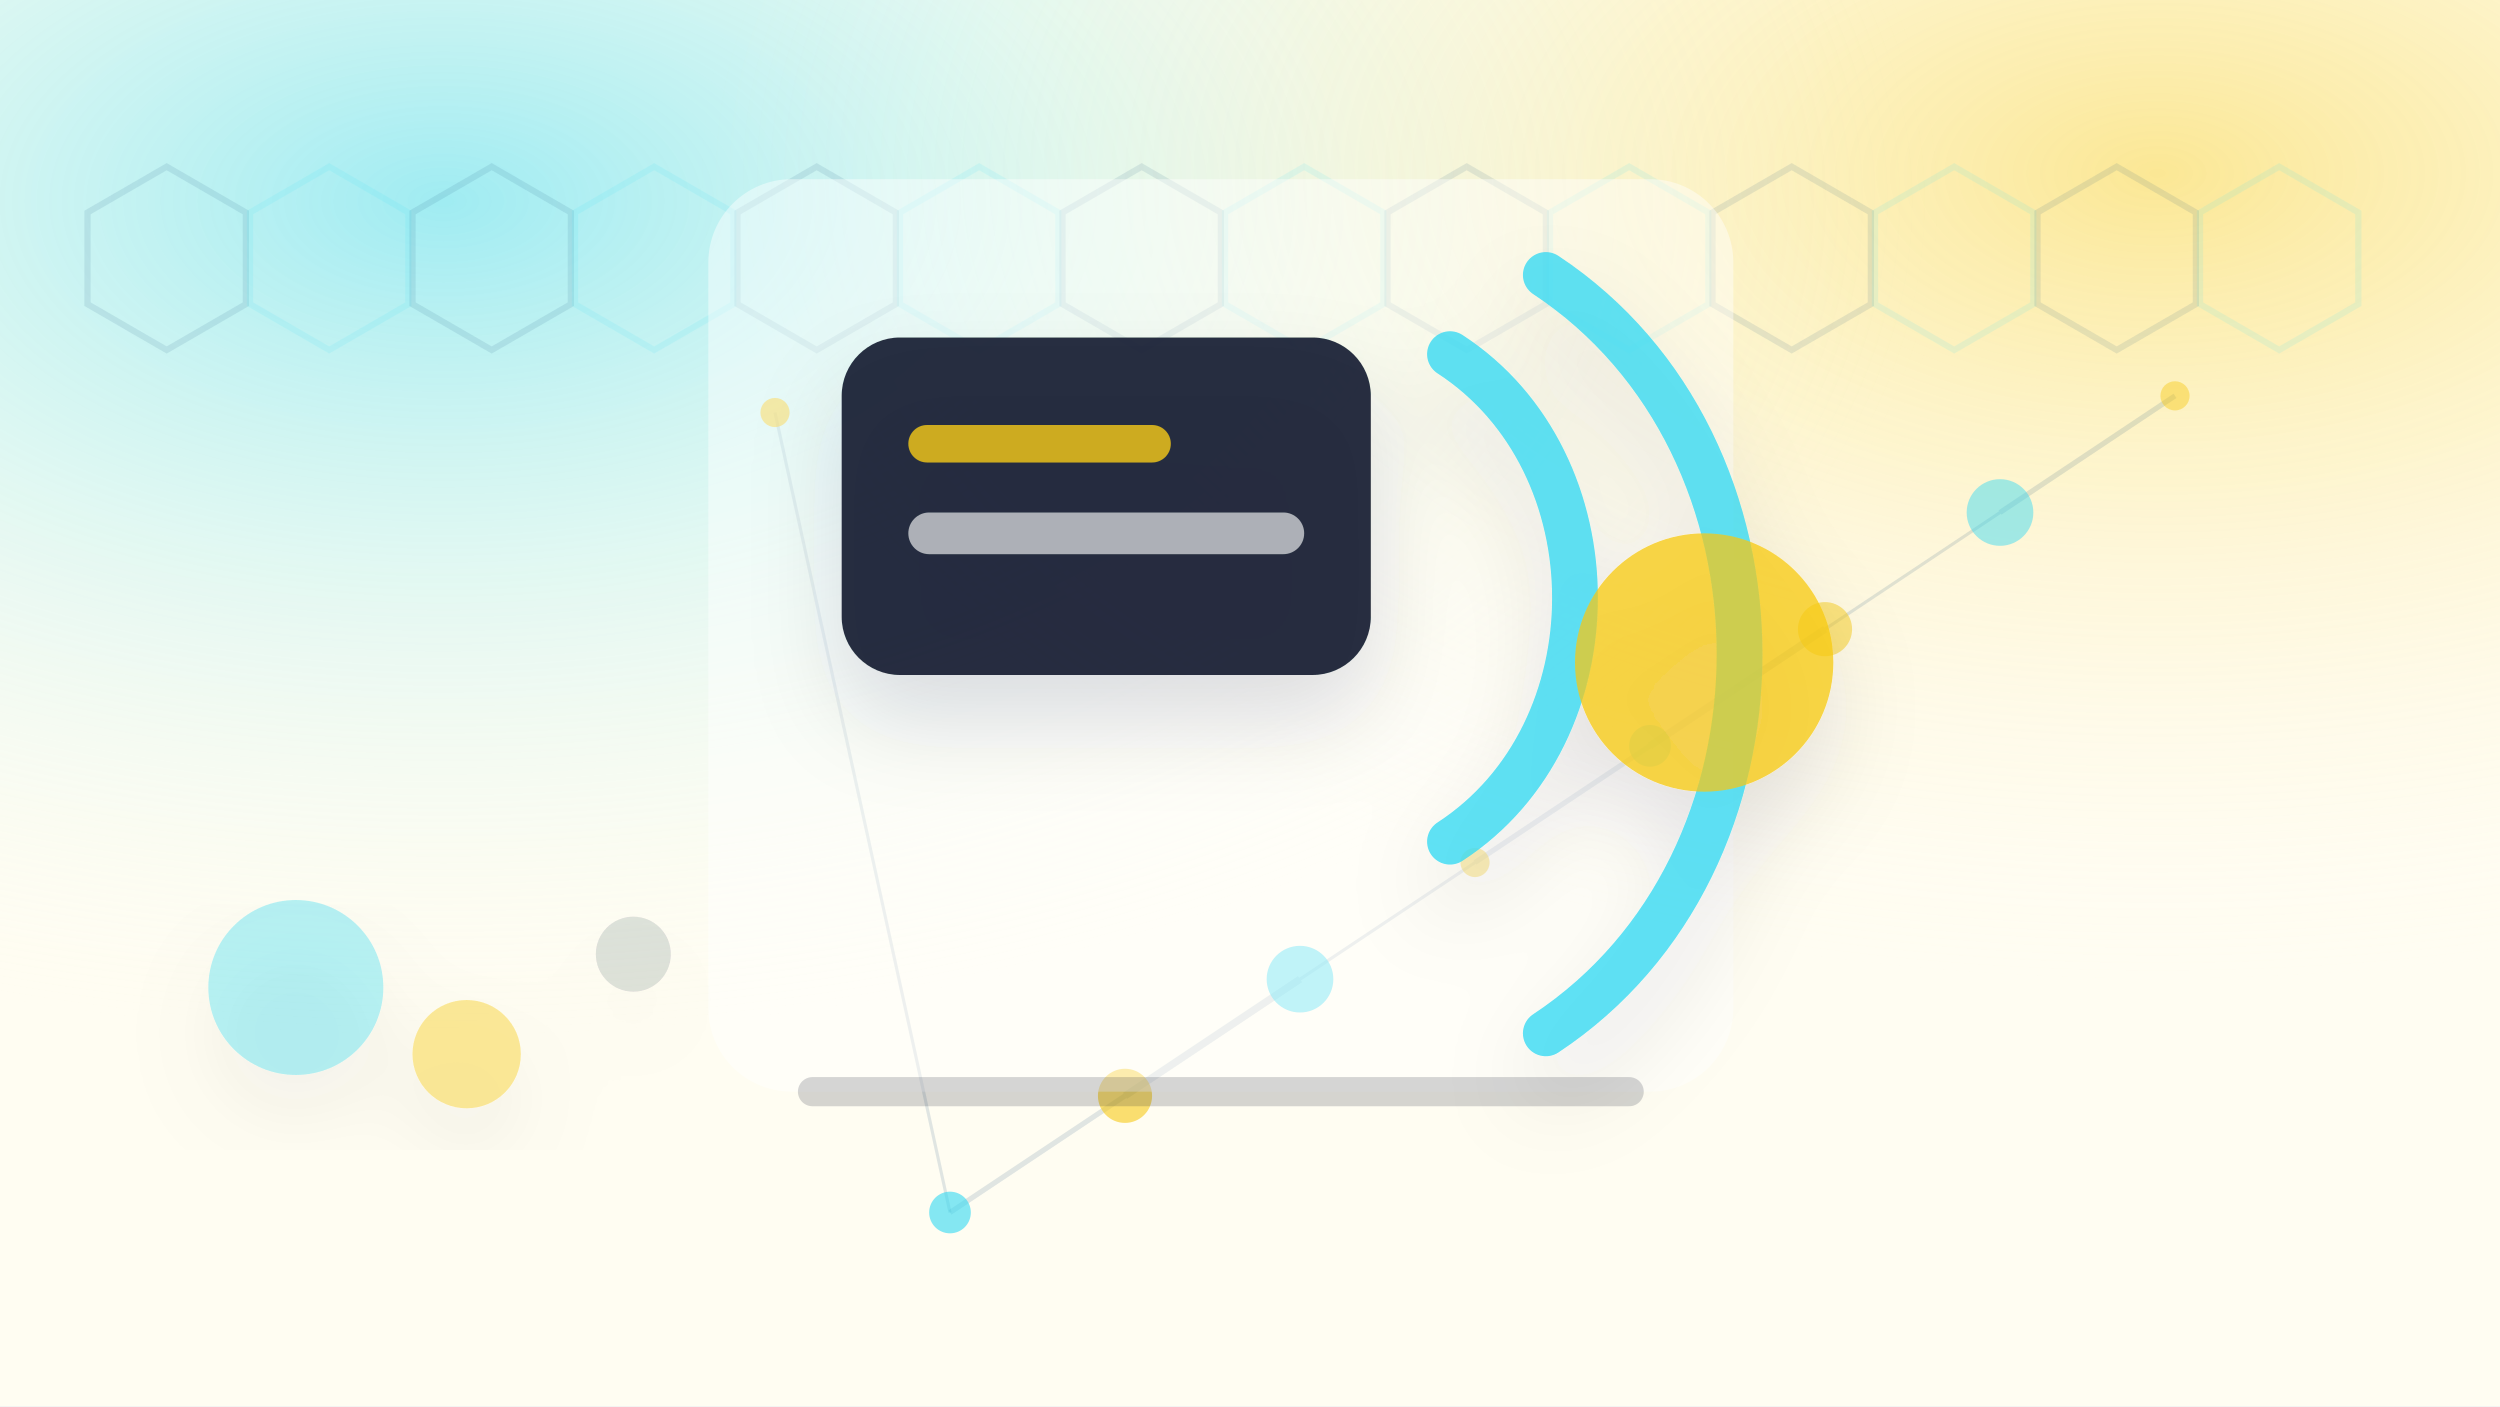
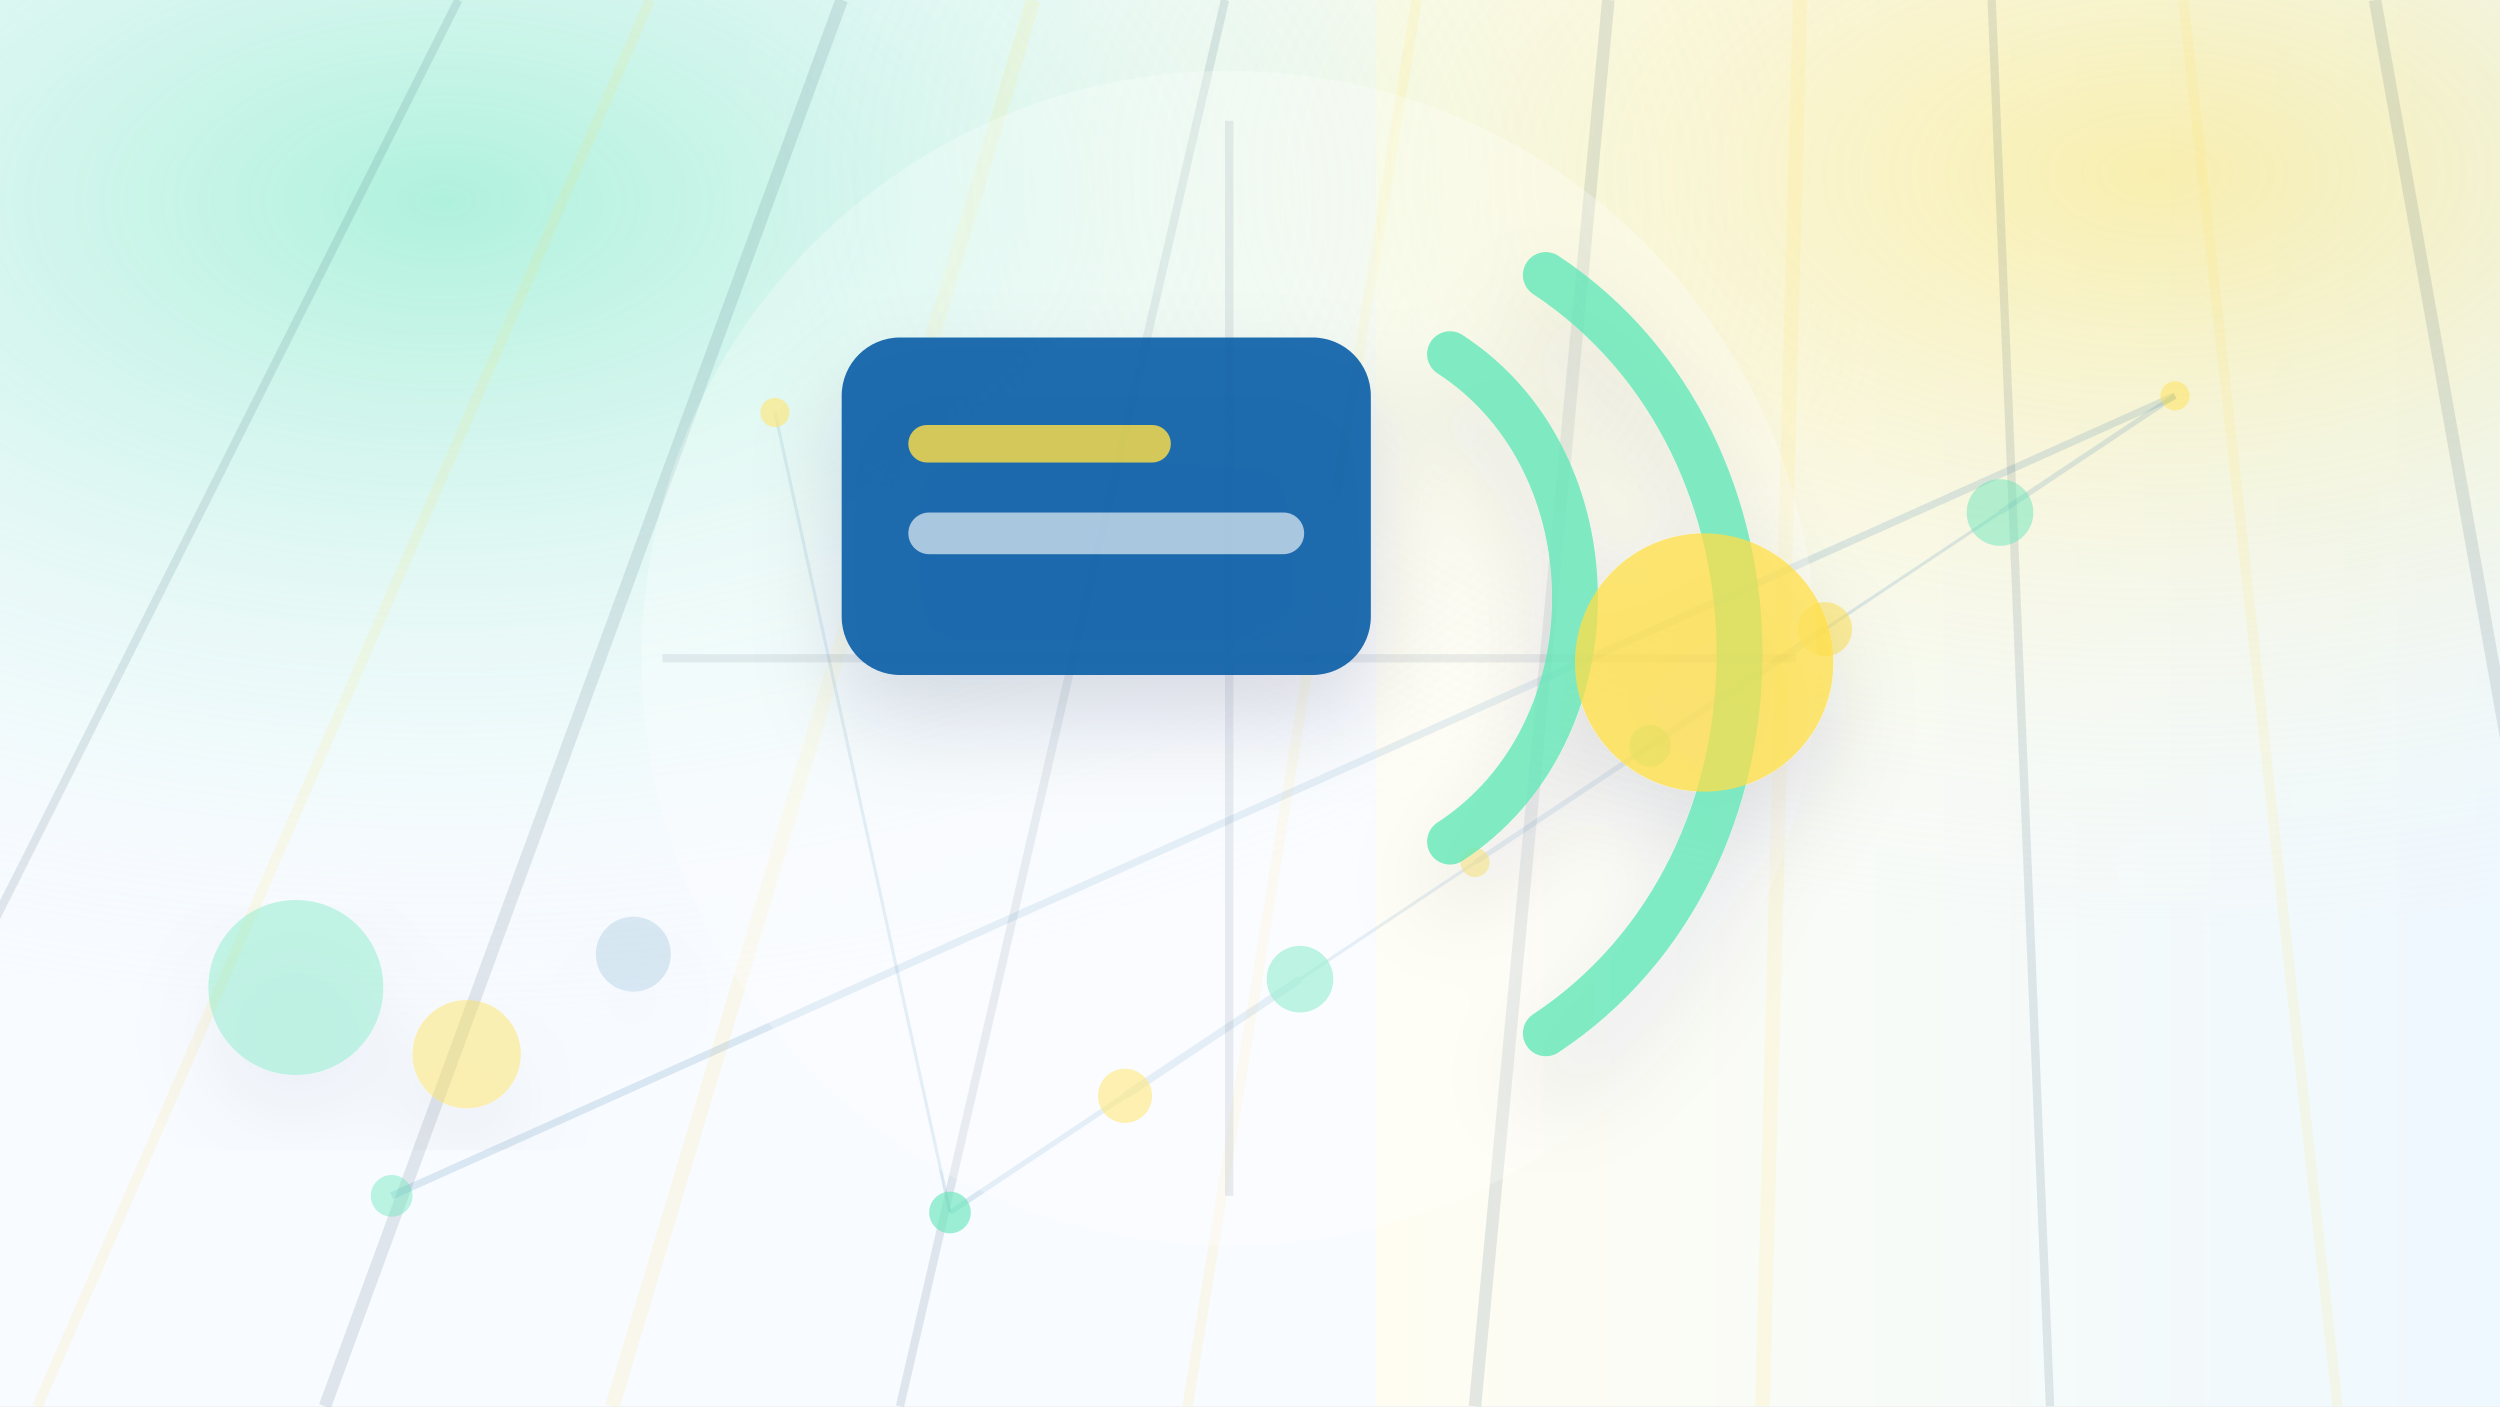
<svg xmlns="http://www.w3.org/2000/svg" width="1200" height="675" viewBox="0 0 1200 675" role="img" aria-labelledby="title desc">
  <defs>
    <radialGradient id="g1" cx="18%" cy="14%" r="60%">
-       <stop stop-color="#38d9f2" stop-opacity=".48" />
-       <stop offset="1" stop-color="#fffdf2" stop-opacity="0" />
+       <stop stop-color="#62e6b8" stop-opacity=".48" />
+       <stop offset="1" stop-color="#f8fbff" stop-opacity="0" />
    </radialGradient>
    <radialGradient id="g2" cx="86%" cy="12%" r="58%">
-       <stop stop-color="#f6c915" stop-opacity=".42" />
-       <stop offset="1" stop-color="#fffdf2" stop-opacity="0" />
+       <stop stop-color="#ffdf45" stop-opacity=".42" />
+       <stop offset="1" stop-color="#f8fbff" stop-opacity="0" />
    </radialGradient>
    <linearGradient id="split" x1="0" x2="1">
-       <stop stop-color="#fffdf2" />
+       <stop stop-color="#f8fbff" />
+       <stop offset=".55" stop-color="#f8fbff" />
      <stop offset=".55" stop-color="#fffdf2" />
-       <stop offset=".55" stop-color="#eef8ff" />
-       <stop offset="1" stop-color="#fff7d1" />
+       <stop offset="1" stop-color="#eef8ff" />
    </linearGradient>
    <filter id="shadow" x="-20%" y="-20%" width="140%" height="140%">
      <feDropShadow dx="0" dy="22" stdDeviation="22" flood-color="#12213a" flood-opacity=".14" />
    </filter>
  </defs>
-   <rect width="1200" height="675" fill="#fffdf2" />
+   <rect width="1200" height="675" fill="url(#split)" />
  <rect width="1200" height="675" fill="url(#g1)" />
  <rect width="1200" height="675" fill="url(#g2)" />
  <g opacity=".9">
-     <path d="M80 80l38 22v44l-38 22-38-22v-44z" fill="none" stroke="#164b7a" stroke-opacity=".12" stroke-width="3" />
-     <path d="M158 80l38 22v44l-38 22-38-22v-44z" fill="none" stroke="#38d9f2" stroke-opacity=".12" stroke-width="3" />
-     <path d="M236 80l38 22v44l-38 22-38-22v-44z" fill="none" stroke="#164b7a" stroke-opacity=".12" stroke-width="3" />
-     <path d="M314 80l38 22v44l-38 22-38-22v-44z" fill="none" stroke="#38d9f2" stroke-opacity=".12" stroke-width="3" />
-     <path d="M392 80l38 22v44l-38 22-38-22v-44z" fill="none" stroke="#164b7a" stroke-opacity=".12" stroke-width="3" />
-     <path d="M470 80l38 22v44l-38 22-38-22v-44z" fill="none" stroke="#38d9f2" stroke-opacity=".12" stroke-width="3" />
-     <path d="M548 80l38 22v44l-38 22-38-22v-44z" fill="none" stroke="#164b7a" stroke-opacity=".12" stroke-width="3" />
-     <path d="M626 80l38 22v44l-38 22-38-22v-44z" fill="none" stroke="#38d9f2" stroke-opacity=".12" stroke-width="3" />
-     <path d="M704 80l38 22v44l-38 22-38-22v-44z" fill="none" stroke="#164b7a" stroke-opacity=".12" stroke-width="3" />
-     <path d="M782 80l38 22v44l-38 22-38-22v-44z" fill="none" stroke="#38d9f2" stroke-opacity=".12" stroke-width="3" />
-     <path d="M860 80l38 22v44l-38 22-38-22v-44z" fill="none" stroke="#164b7a" stroke-opacity=".12" stroke-width="3" />
-     <path d="M938 80l38 22v44l-38 22-38-22v-44z" fill="none" stroke="#38d9f2" stroke-opacity=".12" stroke-width="3" />
-     <path d="M1016 80l38 22v44l-38 22-38-22v-44z" fill="none" stroke="#164b7a" stroke-opacity=".12" stroke-width="3" />
-     <path d="M1094 80l38 22v44l-38 22-38-22v-44z" fill="none" stroke="#38d9f2" stroke-opacity=".12" stroke-width="3" />
+     <path d="M-120 675  220 0" stroke="#0d2b4d" stroke-opacity=".12" stroke-width="4" />
+     <path d="M18 675  312 0" stroke="#ffdf45" stroke-opacity=".12" stroke-width="5" />
+     <path d="M156 675  404 0" stroke="#0d2b4d" stroke-opacity=".12" stroke-width="6" />
+     <path d="M294 675  496 0" stroke="#ffdf45" stroke-opacity=".12" stroke-width="7" />
+     <path d="M432 675  588 0" stroke="#0d2b4d" stroke-opacity=".12" stroke-width="4" />
+     <path d="M570 675  680 0" stroke="#ffdf45" stroke-opacity=".12" stroke-width="5" />
+     <path d="M708 675  772 0" stroke="#0d2b4d" stroke-opacity=".12" stroke-width="6" />
+     <path d="M846 675  864 0" stroke="#ffdf45" stroke-opacity=".12" stroke-width="7" />
+     <path d="M984 675  956 0" stroke="#0d2b4d" stroke-opacity=".12" stroke-width="4" />
+     <path d="M1122 675  1048 0" stroke="#ffdf45" stroke-opacity=".12" stroke-width="5" />
+     <path d="M1260 675  1140 0" stroke="#0d2b4d" stroke-opacity=".12" stroke-width="6" />
  </g>
  <g>
-     <line x1="372" y1="198" x2="456" y2="582" stroke="#164b7a" stroke-opacity=".13" stroke-width="1.5" />
-     <line x1="456" y1="582" x2="540" y2="526" stroke="#164b7a" stroke-opacity=".13" stroke-width="2.5" />
-     <line x1="540" y1="526" x2="624" y2="470" stroke="#164b7a" stroke-opacity=".13" stroke-width="3.5" />
-     <line x1="624" y1="470" x2="708" y2="414" stroke="#164b7a" stroke-opacity=".13" stroke-width="1.5" />
-     <line x1="708" y1="414" x2="792" y2="358" stroke="#164b7a" stroke-opacity=".13" stroke-width="2.5" />
-     <line x1="792" y1="358" x2="876" y2="302" stroke="#164b7a" stroke-opacity=".13" stroke-width="3.5" />
-     <line x1="876" y1="302" x2="960" y2="246" stroke="#164b7a" stroke-opacity=".13" stroke-width="1.5" />
-     <line x1="960" y1="246" x2="1044" y2="190" stroke="#164b7a" stroke-opacity=".13" stroke-width="2.5" />
-     <circle cx="372" cy="198" r="7" fill="#f6c915" opacity="0.64" />
-     <circle cx="456" cy="582" r="10" fill="#38d9f2" opacity="0.615" />
-     <circle cx="540" cy="526" r="13" fill="#f6c915" opacity="0.59" />
-     <circle cx="624" cy="470" r="16" fill="#38d9f2" opacity="0.565" />
-     <circle cx="708" cy="414" r="7" fill="#f6c915" opacity="0.54" />
-     <circle cx="792" cy="358" r="10" fill="#38d9f2" opacity="0.515" />
-     <circle cx="876" cy="302" r="13" fill="#f6c915" opacity="0.49" />
-     <circle cx="960" cy="246" r="16" fill="#38d9f2" opacity="0.465" />
-     <circle cx="1044" cy="190" r="7" fill="#f6c915" opacity="0.44" />
+     <line x1="372" y1="198" x2="456" y2="582" stroke="#0f5fa8" stroke-opacity=".13" stroke-width="1.5" />
+     <line x1="456" y1="582" x2="540" y2="526" stroke="#0f5fa8" stroke-opacity=".13" stroke-width="2.5" />
+     <line x1="540" y1="526" x2="624" y2="470" stroke="#0f5fa8" stroke-opacity=".13" stroke-width="3.5" />
+     <line x1="624" y1="470" x2="708" y2="414" stroke="#0f5fa8" stroke-opacity=".13" stroke-width="1.5" />
+     <line x1="708" y1="414" x2="792" y2="358" stroke="#0f5fa8" stroke-opacity=".13" stroke-width="2.5" />
+     <line x1="792" y1="358" x2="876" y2="302" stroke="#0f5fa8" stroke-opacity=".13" stroke-width="3.5" />
+     <line x1="876" y1="302" x2="960" y2="246" stroke="#0f5fa8" stroke-opacity=".13" stroke-width="1.5" />
+     <line x1="960" y1="246" x2="1044" y2="190" stroke="#0f5fa8" stroke-opacity=".13" stroke-width="2.5" />
+     <line x1="1044" y1="190" x2="188" y2="574" stroke="#0f5fa8" stroke-opacity=".13" stroke-width="3.5" />
+     <circle cx="372" cy="198" r="7" fill="#ffdf45" opacity="0.64" />
+     <circle cx="456" cy="582" r="10" fill="#62e6b8" opacity="0.615" />
+     <circle cx="540" cy="526" r="13" fill="#ffdf45" opacity="0.59" />
+     <circle cx="624" cy="470" r="16" fill="#62e6b8" opacity="0.565" />
+     <circle cx="708" cy="414" r="7" fill="#ffdf45" opacity="0.54" />
+     <circle cx="792" cy="358" r="10" fill="#62e6b8" opacity="0.515" />
+     <circle cx="876" cy="302" r="13" fill="#ffdf45" opacity="0.49" />
+     <circle cx="960" cy="246" r="16" fill="#62e6b8" opacity="0.465" />
+     <circle cx="1044" cy="190" r="7" fill="#ffdf45" opacity="0.44" />
+     <circle cx="188" cy="574" r="10" fill="#62e6b8" opacity="0.415" />
  </g>
  <g transform="translate(-300 0)">
-     <rect x="640" y="86" width="492" height="438" rx="40" fill="#fff" opacity=".44" />
-     <path d="M690 524h392" stroke="#172033" stroke-opacity=".18" stroke-width="14" stroke-linecap="round" />
+     <circle cx="890" cy="316" r="282" fill="#fff" opacity=".28" />
+     <path d="M618 316h544M890 58v516" stroke="#0d2b4d" stroke-opacity=".08" stroke-width="4" />
  </g>
  <g transform="translate(-300 0)" filter="url(#shadow)">
    <g transform="translate(704 118)">
-       <rect x="0" y="44" width="254" height="162" rx="28" fill="#172033" opacity=".92" />
-       <rect x="32" y="86" width="126" height="18" rx="9" fill="#f6c915" opacity=".8" />
+       <rect x="0" y="44" width="254" height="162" rx="28" fill="#0f5fa8" opacity=".92" />
+       <rect x="32" y="86" width="126" height="18" rx="9" fill="#ffdf45" opacity=".8" />
      <rect x="32" y="128" width="190" height="20" rx="10" fill="#fff" opacity=".62" />
-       <path d="M292 52c80 52 80 182 0 234M338 14c124 82 124 282 0 364" fill="none" stroke="#38d9f2" stroke-width="22" stroke-linecap="round" opacity=".8" />
-       <circle cx="414" cy="200" r="62" fill="#f6c915" opacity=".74" />
+       <path d="M292 52c80 52 80 182 0 234M338 14c124 82 124 282 0 364" fill="none" stroke="#62e6b8" stroke-width="22" stroke-linecap="round" opacity=".8" />
+       <circle cx="414" cy="200" r="62" fill="#ffdf45" opacity=".74" />
    </g>
  </g>
  <g filter="url(#shadow)" opacity=".82">
-     <circle cx="142" cy="474" r="42" fill="#38d9f2" opacity=".44" />
-     <circle cx="224" cy="506" r="26" fill="#f6c915" opacity=".5" />
-     <circle cx="304" cy="458" r="18" fill="#172033" opacity=".16" />
+     <circle cx="142" cy="474" r="42" fill="#62e6b8" opacity=".44" />
+     <circle cx="224" cy="506" r="26" fill="#ffdf45" opacity=".5" />
+     <circle cx="304" cy="458" r="18" fill="#0f5fa8" opacity=".16" />
  </g>
</svg>
